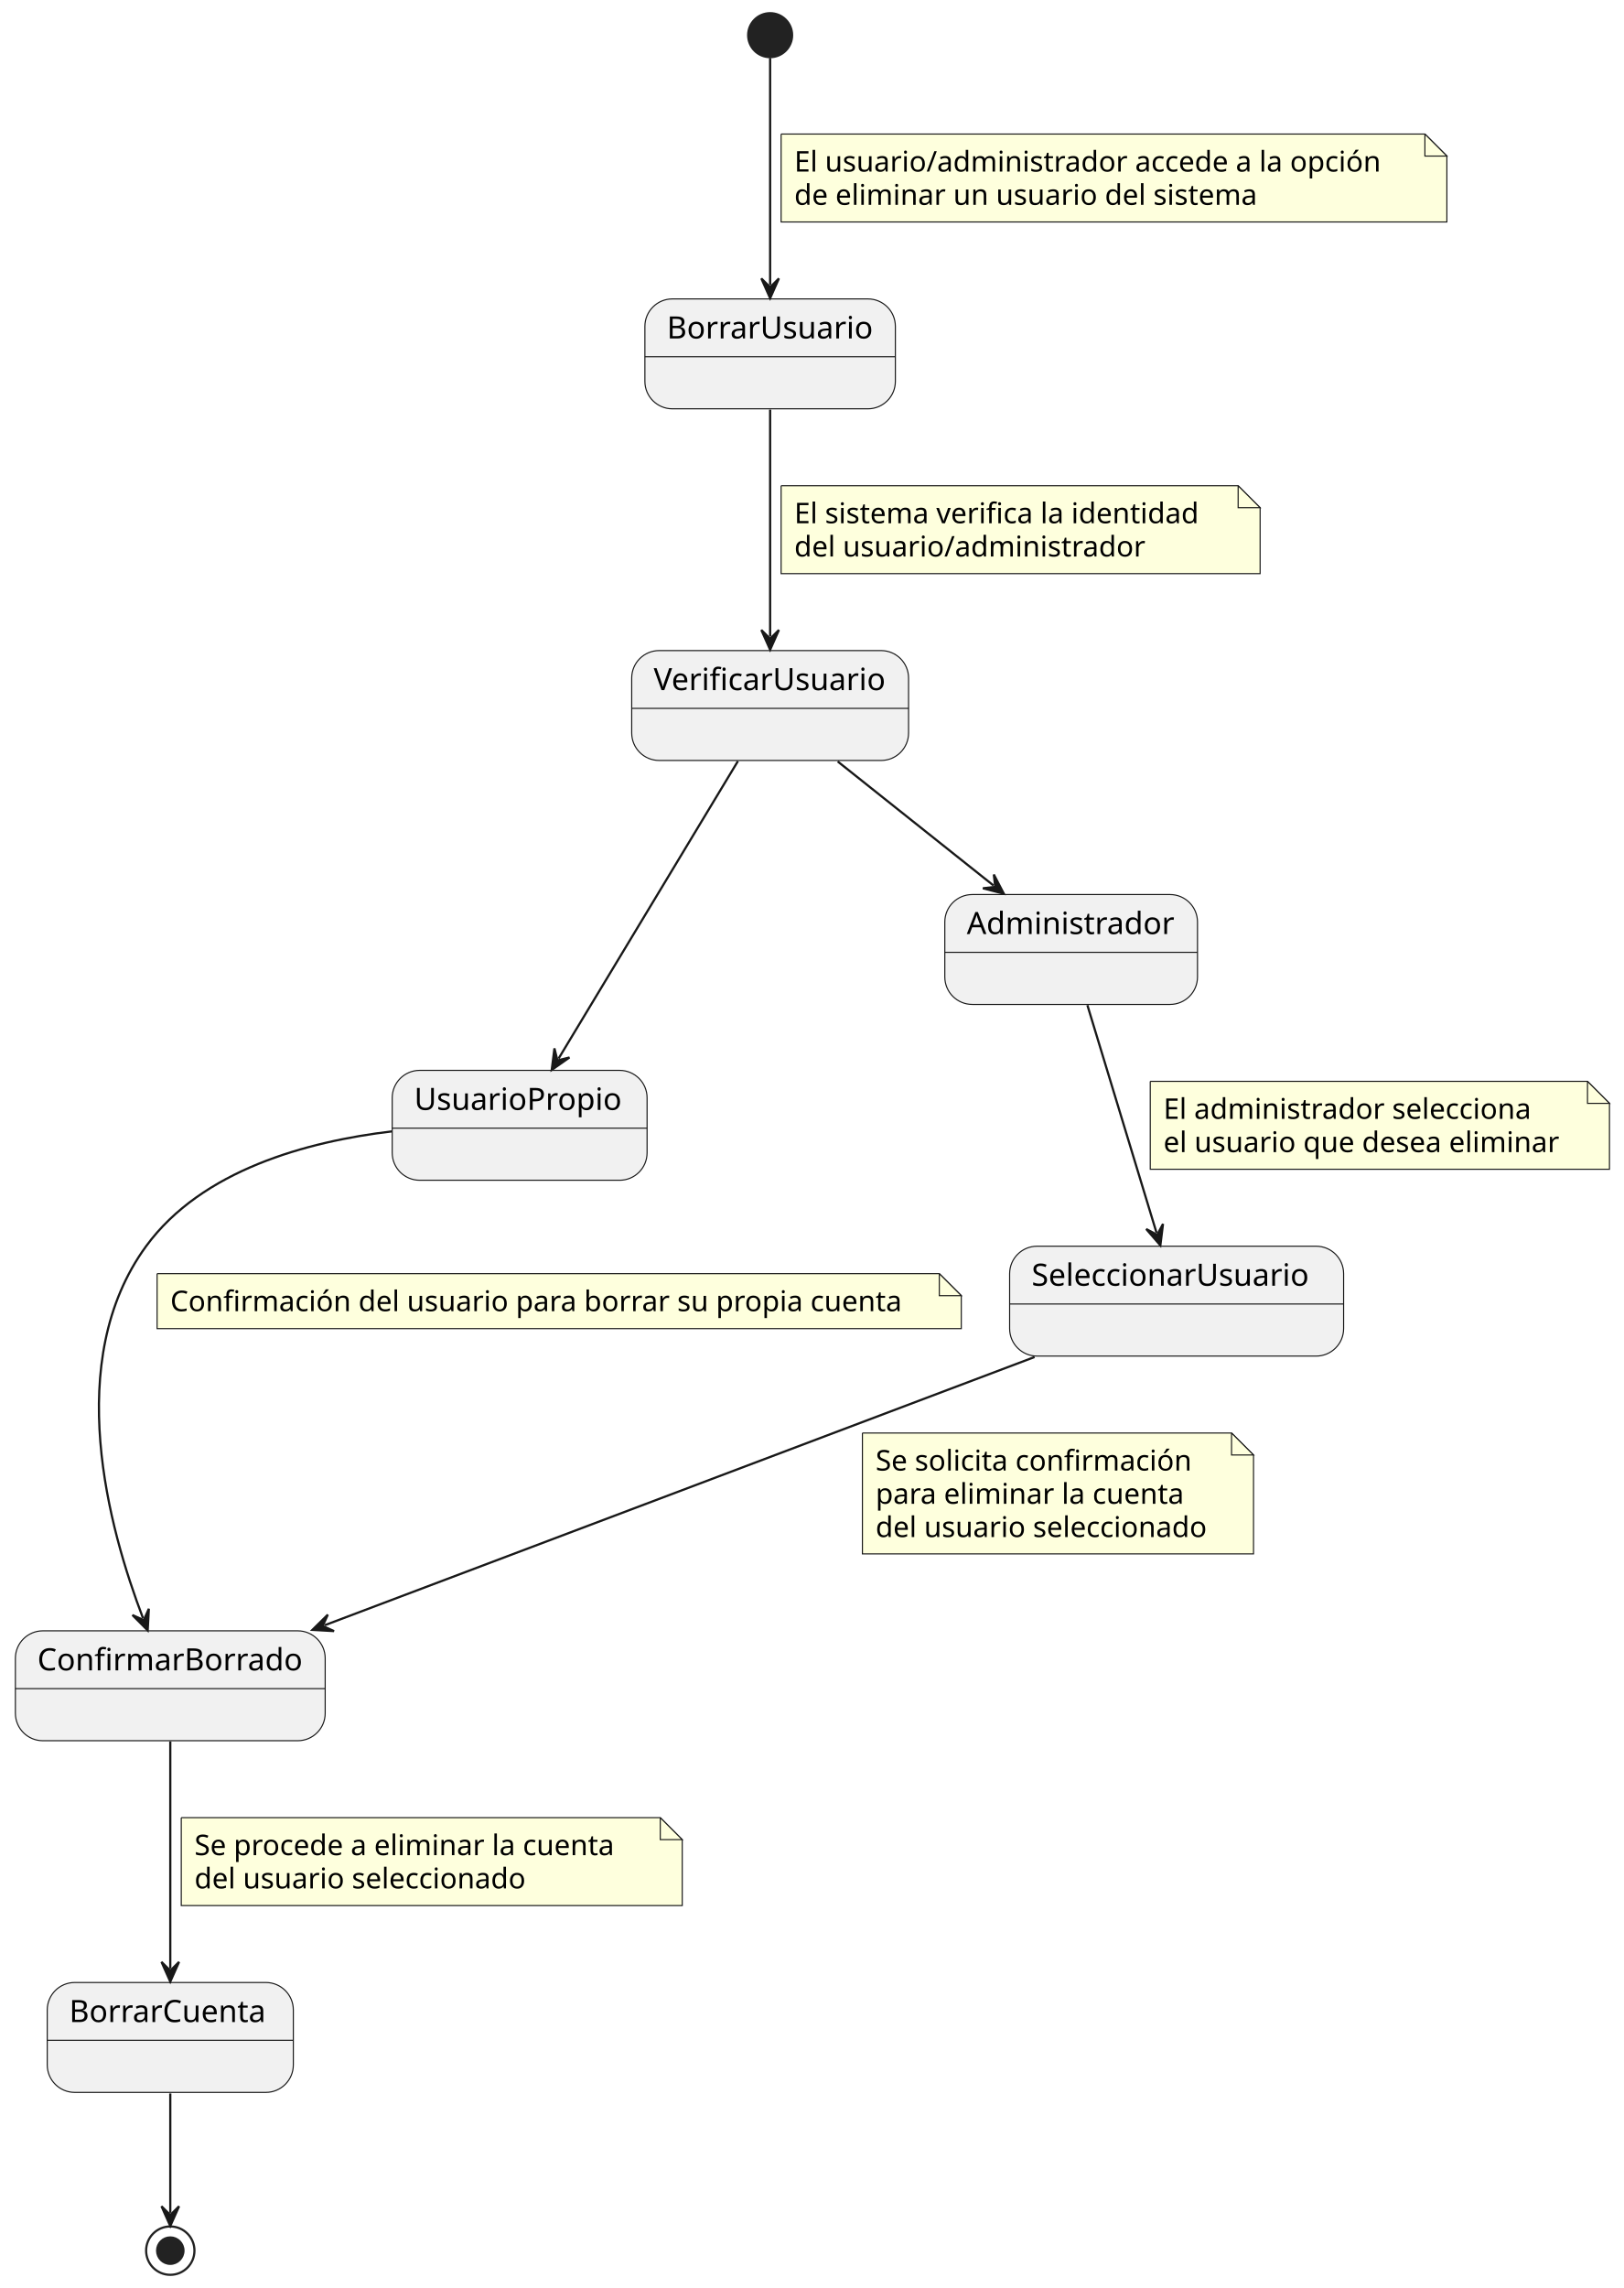
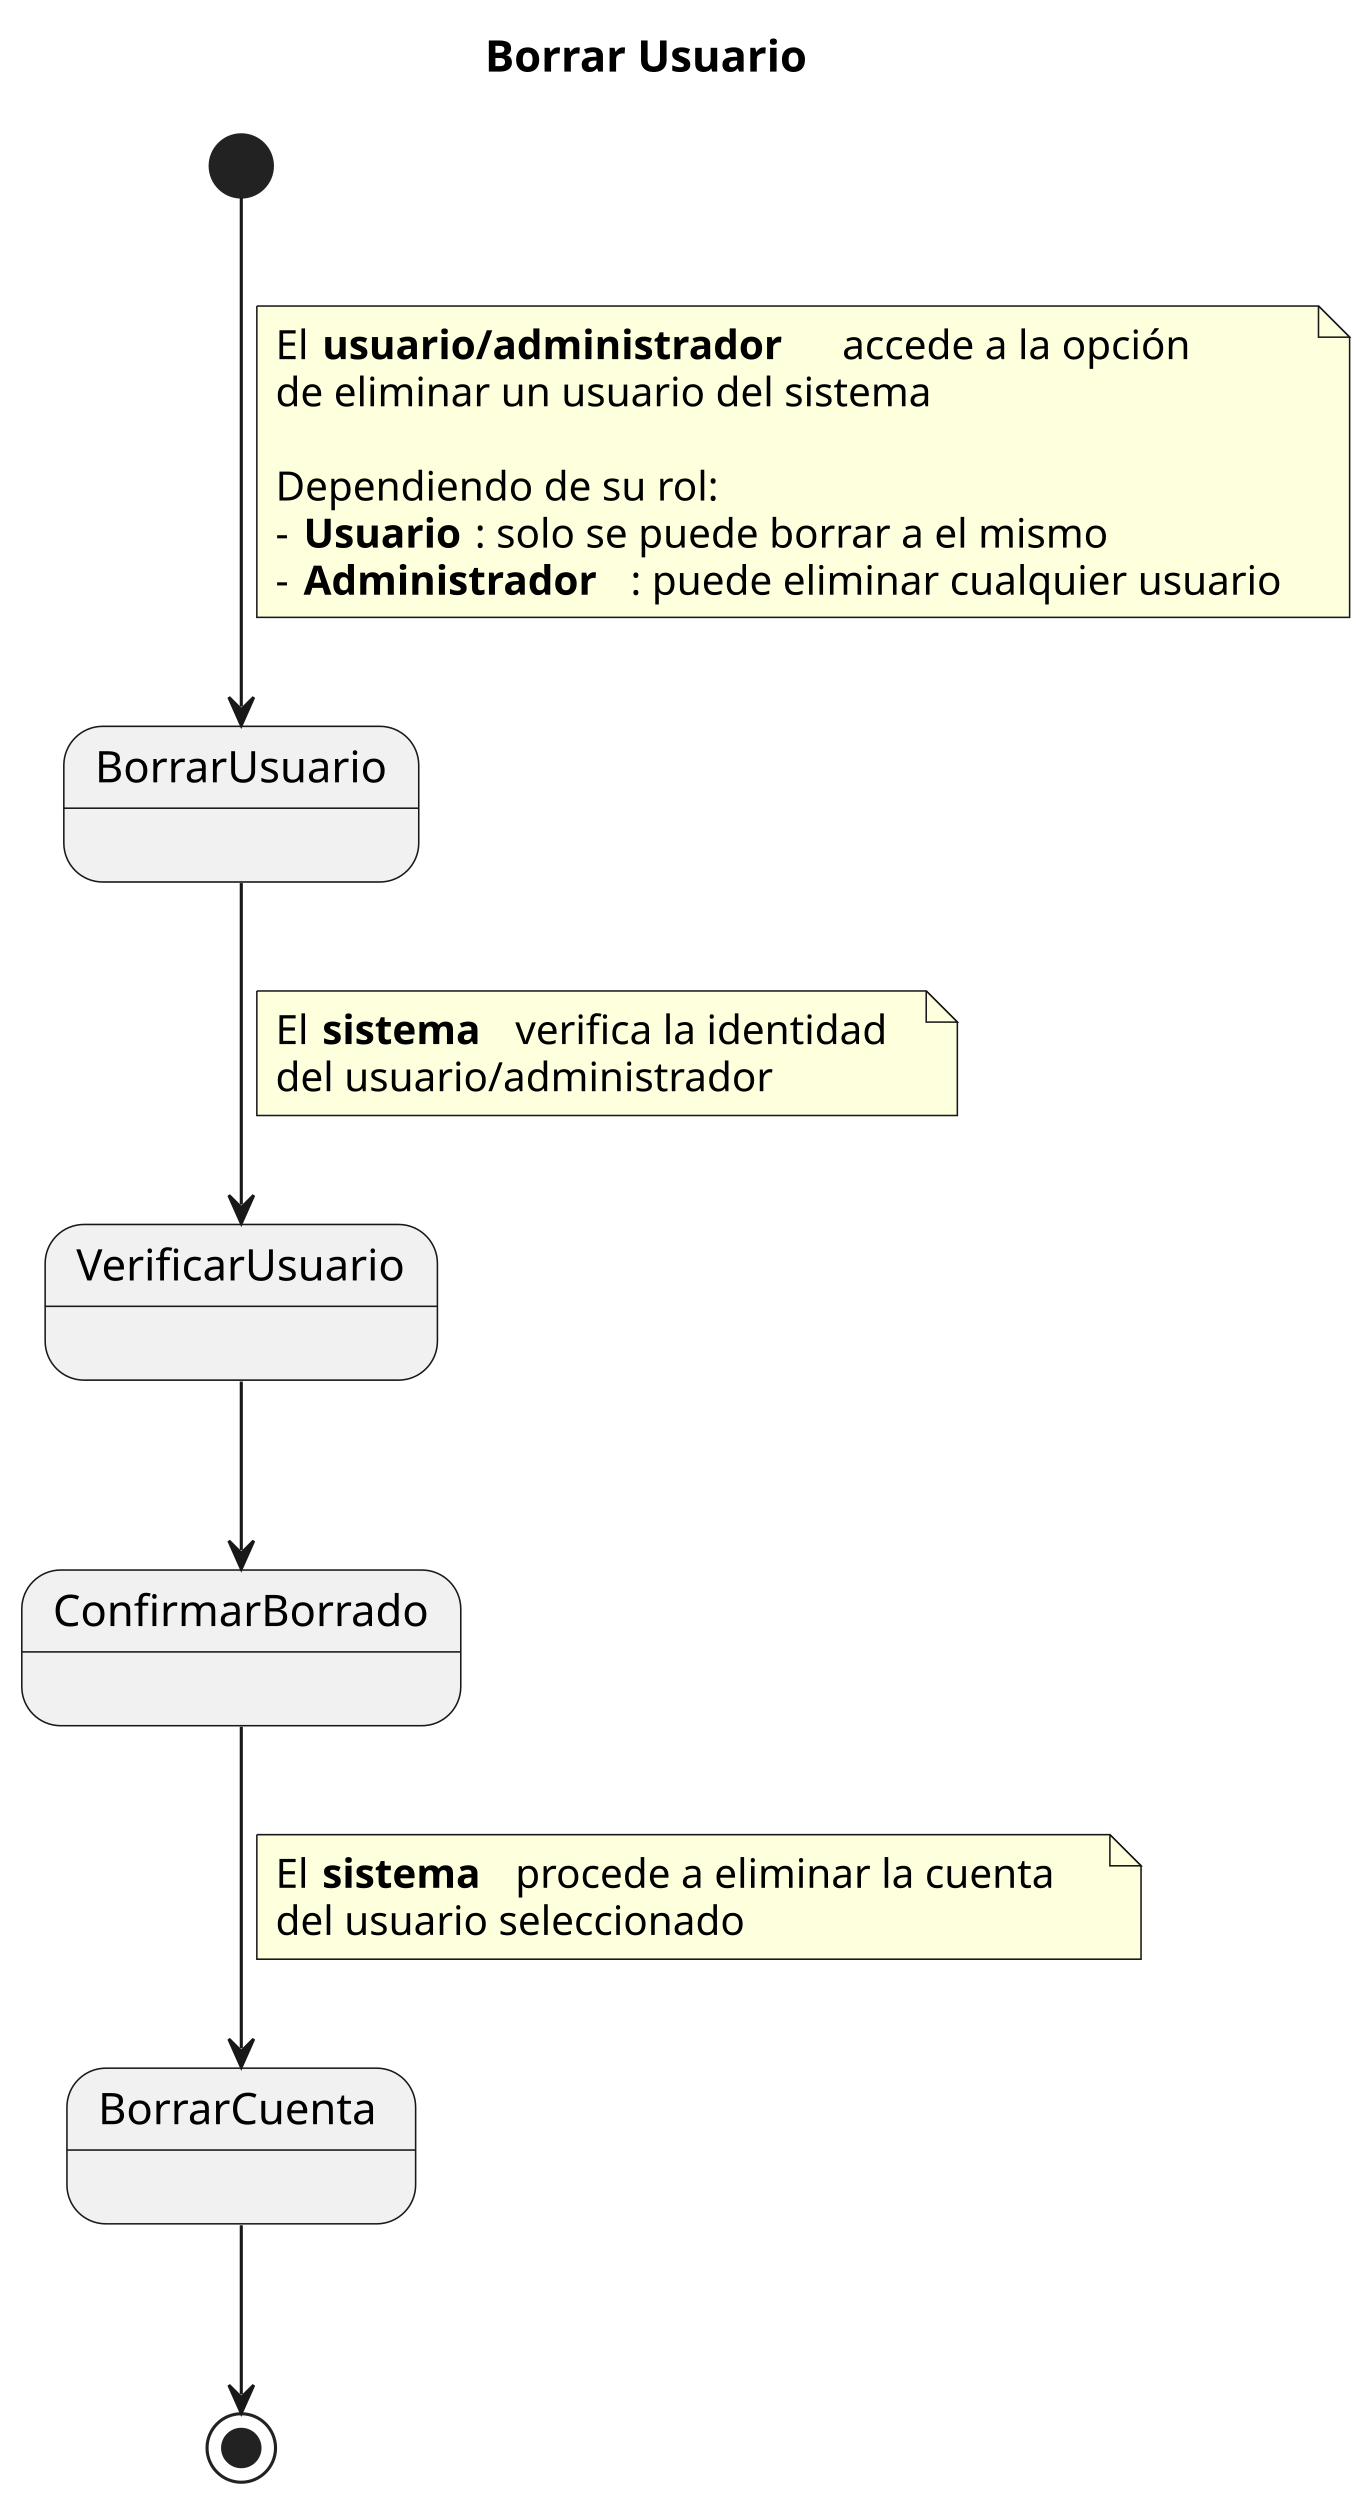
- <svg xmlns="http://www.w3.org/2000/svg" contentStyleType="text/css" height="1041px" preserveAspectRatio="none" style="width:739px;height:1041px;background:#FFFFFF;" version="1.1" viewBox="0 0 739 1041" width="739px" zoomAndPan="magnify">
+ <svg xmlns="http://www.w3.org/2000/svg" contentStyleType="text/css" height="803px" preserveAspectRatio="none" style="width:440px;height:803px;background:#FFFFFF;" version="1.1" viewBox="0 0 440 803" width="440px" zoomAndPan="magnify">
  <defs />
  <g>
-     <ellipse cx="350.5" cy="16" fill="#222222" rx="10" ry="10" style="stroke:#222222;stroke-width:1.0;" />
+     <text fill="#000000" font-family="sans-serif" font-size="14" font-weight="bold" lengthAdjust="spacing" textLength="115" x="155.75" y="22.995">Borrar Usuario</text>
+     <ellipse cx="77.5" cy="53.297" fill="#222222" rx="10" ry="10" style="stroke:#222222;stroke-width:1.0;" />
    <g id="BorrarUsuario">
-       <rect fill="#F1F1F1" height="50" rx="12.5" ry="12.5" style="stroke:#181818;stroke-width:0.5;" width="114" x="293.5" y="136" />
-       <line style="stroke:#181818;stroke-width:0.5;" x1="293.5" x2="407.5" y1="162.297" y2="162.297" />
-       <text fill="#000000" font-family="sans-serif" font-size="14" lengthAdjust="spacing" textLength="94" x="303.5" y="153.995">BorrarUsuario</text>
+       <rect fill="#F1F1F1" height="50" rx="12.5" ry="12.5" style="stroke:#181818;stroke-width:0.5;" width="114" x="20.5" y="233.297" />
+       <line style="stroke:#181818;stroke-width:0.5;" x1="20.5" x2="134.5" y1="259.594" y2="259.594" />
+       <text fill="#000000" font-family="sans-serif" font-size="14" lengthAdjust="spacing" textLength="94" x="30.5" y="251.292">BorrarUsuario</text>
    </g>
    <g id="VerificarUsuario">
-       <rect fill="#F1F1F1" height="50" rx="12.5" ry="12.5" style="stroke:#181818;stroke-width:0.5;" width="126" x="287.5" y="296" />
-       <line style="stroke:#181818;stroke-width:0.5;" x1="287.5" x2="413.5" y1="322.297" y2="322.297" />
-       <text fill="#000000" font-family="sans-serif" font-size="14" lengthAdjust="spacing" textLength="106" x="297.5" y="313.995">VerificarUsuario</text>
-     </g>
-     <g id="UsuarioPropio">
-       <rect fill="#F1F1F1" height="50" rx="12.5" ry="12.5" style="stroke:#181818;stroke-width:0.5;" width="116" x="178.5" y="487" />
-       <line style="stroke:#181818;stroke-width:0.5;" x1="178.5" x2="294.5" y1="513.297" y2="513.297" />
-       <text fill="#000000" font-family="sans-serif" font-size="14" lengthAdjust="spacing" textLength="96" x="188.5" y="504.995">UsuarioPropio</text>
-     </g>
-     <g id="Administrador">
-       <rect fill="#F1F1F1" height="50" rx="12.5" ry="12.5" style="stroke:#181818;stroke-width:0.5;" width="115" x="430" y="407" />
-       <line style="stroke:#181818;stroke-width:0.5;" x1="430" x2="545" y1="433.297" y2="433.297" />
-       <text fill="#000000" font-family="sans-serif" font-size="14" lengthAdjust="spacing" textLength="95" x="440" y="424.995">Administrador</text>
+       <rect fill="#F1F1F1" height="50" rx="12.5" ry="12.5" style="stroke:#181818;stroke-width:0.5;" width="126" x="14.5" y="393.297" />
+       <line style="stroke:#181818;stroke-width:0.5;" x1="14.5" x2="140.5" y1="419.594" y2="419.594" />
+       <text fill="#000000" font-family="sans-serif" font-size="14" lengthAdjust="spacing" textLength="106" x="24.5" y="411.292">VerificarUsuario</text>
    </g>
    <g id="ConfirmarBorrado">
-       <rect fill="#F1F1F1" height="50" rx="12.5" ry="12.5" style="stroke:#181818;stroke-width:0.5;" width="141" x="7" y="742" />
-       <line style="stroke:#181818;stroke-width:0.5;" x1="7" x2="148" y1="768.297" y2="768.297" />
-       <text fill="#000000" font-family="sans-serif" font-size="14" lengthAdjust="spacing" textLength="121" x="17" y="759.995">ConfirmarBorrado</text>
-     </g>
-     <g id="SeleccionarUsuario">
-       <rect fill="#F1F1F1" height="50" rx="12.5" ry="12.5" style="stroke:#181818;stroke-width:0.5;" width="152" x="459.5" y="567" />
-       <line style="stroke:#181818;stroke-width:0.5;" x1="459.5" x2="611.5" y1="593.297" y2="593.297" />
-       <text fill="#000000" font-family="sans-serif" font-size="14" lengthAdjust="spacing" textLength="132" x="469.5" y="584.995">SeleccionarUsuario</text>
+       <rect fill="#F1F1F1" height="50" rx="12.5" ry="12.5" style="stroke:#181818;stroke-width:0.5;" width="141" x="7" y="504.297" />
+       <line style="stroke:#181818;stroke-width:0.5;" x1="7" x2="148" y1="530.594" y2="530.594" />
+       <text fill="#000000" font-family="sans-serif" font-size="14" lengthAdjust="spacing" textLength="121" x="17" y="522.292">ConfirmarBorrado</text>
    </g>
    <g id="BorrarCuenta">
-       <rect fill="#F1F1F1" height="50" rx="12.5" ry="12.5" style="stroke:#181818;stroke-width:0.5;" width="112" x="21.5" y="902" />
-       <line style="stroke:#181818;stroke-width:0.5;" x1="21.5" x2="133.5" y1="928.297" y2="928.297" />
-       <text fill="#000000" font-family="sans-serif" font-size="14" lengthAdjust="spacing" textLength="92" x="31.5" y="919.995">BorrarCuenta</text>
+       <rect fill="#F1F1F1" height="50" rx="12.5" ry="12.5" style="stroke:#181818;stroke-width:0.5;" width="112" x="21.5" y="664.297" />
+       <line style="stroke:#181818;stroke-width:0.5;" x1="21.5" x2="133.5" y1="690.594" y2="690.594" />
+       <text fill="#000000" font-family="sans-serif" font-size="14" lengthAdjust="spacing" textLength="92" x="31.5" y="682.292">BorrarCuenta</text>
    </g>
-     <ellipse cx="77.5" cy="1024" fill="none" rx="11" ry="11" style="stroke:#222222;stroke-width:1.0;" />
-     <ellipse cx="77.5" cy="1024" fill="#222222" rx="6" ry="6" style="stroke:#222222;stroke-width:1.0;" />
+     <ellipse cx="77.5" cy="786.297" fill="none" rx="11" ry="11" style="stroke:#222222;stroke-width:1.0;" />
+     <ellipse cx="77.5" cy="786.297" fill="#222222" rx="6" ry="6" style="stroke:#222222;stroke-width:1.0;" />
    <g id="link_*start*_BorrarUsuario">
-       <path d="M350.5,26.38 C350.5,48.32 350.5,97.52 350.5,129.69 " fill="none" id="*start*-to-BorrarUsuario" style="stroke:#181818;stroke-width:1.0;" />
-       <polygon fill="#181818" points="350.5,135.69,354.5,126.69,350.5,130.69,346.5,126.69,350.5,135.69" style="stroke:#181818;stroke-width:1.0;" />
-       <path d="M355.5,61 L355.5,101 L658.5,101 L658.5,71 L648.5,61 L355.5,61 " fill="#FEFFDD" style="stroke:#181818;stroke-width:0.5;" />
-       <path d="M648.5,61 L648.5,71 L658.5,71 L648.5,61 " fill="#FEFFDD" style="stroke:#181818;stroke-width:0.5;" />
-       <text fill="#000000" font-family="sans-serif" font-size="13" lengthAdjust="spacing" textLength="278" x="361.5" y="78.067">El usuario/administrador accede a la opción</text>
-       <text fill="#000000" font-family="sans-serif" font-size="13" lengthAdjust="spacing" textLength="220" x="361.5" y="93.2">de eliminar un usuario del sistema</text>
+       <path d="M77.5,63.547 C77.5,93.407 77.5,181.917 77.5,226.957 " fill="none" id="*start*-to-BorrarUsuario" style="stroke:#181818;stroke-width:1.0;" />
+       <polygon fill="#181818" points="77.5,232.957,81.5,223.957,77.5,227.957,73.5,223.957,77.5,232.957" style="stroke:#181818;stroke-width:1.0;" />
+       <path d="M82.5,98.297 L82.5,198.297 L433.5,198.297 L433.5,108.297 L423.5,98.297 L82.5,98.297 " fill="#FEFFDD" style="stroke:#181818;stroke-width:0.5;" />
+       <path d="M423.5,98.297 L423.5,108.297 L433.5,108.297 L423.5,98.297 " fill="#FEFFDD" style="stroke:#181818;stroke-width:0.5;" />
+       <text fill="#000000" font-family="sans-serif" font-size="13" lengthAdjust="spacing" textLength="11" x="88.5" y="115.364">El</text>
+       <text fill="#000000" font-family="sans-serif" font-size="13" font-weight="bold" lengthAdjust="spacing" textLength="163" x="103.5" y="115.364">usuario/administrador</text>
+       <text fill="#000000" font-family="sans-serif" font-size="13" lengthAdjust="spacing" textLength="119" x="270.5" y="115.364">accede a la opción</text>
+       <text fill="#000000" font-family="sans-serif" font-size="13" lengthAdjust="spacing" textLength="220" x="88.5" y="130.497">de eliminar un usuario del sistema</text>
+       <text fill="#000000" font-family="sans-serif" font-size="13" lengthAdjust="spacing" textLength="4" x="88.5" y="145.629"> </text>
+       <text fill="#000000" font-family="sans-serif" font-size="13" lengthAdjust="spacing" textLength="148" x="88.5" y="160.762">Dependiendo de su rol:</text>
+       <text fill="#000000" font-family="sans-serif" font-size="13" lengthAdjust="spacing" textLength="5" x="88.5" y="175.895">-</text>
+       <text fill="#000000" font-family="sans-serif" font-size="13" font-weight="bold" lengthAdjust="spacing" textLength="55" x="97.5" y="175.895">Usuario</text>
+       <text fill="#000000" font-family="sans-serif" font-size="13" lengthAdjust="spacing" textLength="215" x="152.5" y="175.895">: solo se puede borrar a el mismo</text>
+       <text fill="#000000" font-family="sans-serif" font-size="13" lengthAdjust="spacing" textLength="5" x="88.5" y="191.028">-</text>
+       <text fill="#000000" font-family="sans-serif" font-size="13" font-weight="bold" lengthAdjust="spacing" textLength="105" x="97.5" y="191.028">Administrador</text>
+       <text fill="#000000" font-family="sans-serif" font-size="13" lengthAdjust="spacing" textLength="216" x="202.5" y="191.028">: puede eliminar cualquier usuario</text>
    </g>
    <g id="link_BorrarUsuario_VerificarUsuario">
-       <path d="M350.5,186.34 C350.5,216.03 350.5,259.93 350.5,289.63 " fill="none" id="BorrarUsuario-to-VerificarUsuario" style="stroke:#181818;stroke-width:1.0;" />
-       <polygon fill="#181818" points="350.5,295.63,354.5,286.63,350.5,290.63,346.5,286.63,350.5,295.63" style="stroke:#181818;stroke-width:1.0;" />
-       <path d="M355.5,221 L355.5,261 L573.5,261 L573.5,231 L563.5,221 L355.5,221 " fill="#FEFFDD" style="stroke:#181818;stroke-width:0.5;" />
-       <path d="M563.5,221 L563.5,231 L573.5,231 L563.5,221 " fill="#FEFFDD" style="stroke:#181818;stroke-width:0.5;" />
-       <text fill="#000000" font-family="sans-serif" font-size="13" lengthAdjust="spacing" textLength="193" x="361.5" y="238.067">El sistema verifica la identidad</text>
-       <text fill="#000000" font-family="sans-serif" font-size="13" lengthAdjust="spacing" textLength="163" x="361.5" y="253.2">del usuario/administrador</text>
+       <path d="M77.5,283.637 C77.5,313.327 77.5,357.227 77.5,386.927 " fill="none" id="BorrarUsuario-to-VerificarUsuario" style="stroke:#181818;stroke-width:1.0;" />
+       <polygon fill="#181818" points="77.5,392.927,81.5,383.927,77.5,387.927,73.5,383.927,77.5,392.927" style="stroke:#181818;stroke-width:1.0;" />
+       <path d="M82.5,318.297 L82.5,358.297 L307.5,358.297 L307.5,328.297 L297.5,318.297 L82.5,318.297 " fill="#FEFFDD" style="stroke:#181818;stroke-width:0.5;" />
+       <path d="M297.5,318.297 L297.5,328.297 L307.5,328.297 L297.5,318.297 " fill="#FEFFDD" style="stroke:#181818;stroke-width:0.5;" />
+       <text fill="#000000" font-family="sans-serif" font-size="13" lengthAdjust="spacing" textLength="11" x="88.5" y="335.364">El</text>
+       <text fill="#000000" font-family="sans-serif" font-size="13" font-weight="bold" lengthAdjust="spacing" textLength="58" x="103.5" y="335.364">sistema</text>
+       <text fill="#000000" font-family="sans-serif" font-size="13" lengthAdjust="spacing" textLength="123" x="165.5" y="335.364">verifica la identidad</text>
+       <text fill="#000000" font-family="sans-serif" font-size="13" lengthAdjust="spacing" textLength="163" x="88.5" y="350.497">del usuario/administrador</text>
    </g>
-     <g id="link_VerificarUsuario_UsuarioPropio">
-       <path d="M335.83,346.32 C313.94,382.61 276.07,445.403 254.21,481.633 " fill="none" id="VerificarUsuario-to-UsuarioPropio" style="stroke:#181818;stroke-width:1.0;" />
-       <polygon fill="#181818" points="251.11,486.77,259.184,481.13,253.693,482.489,252.335,476.998,251.11,486.77" style="stroke:#181818;stroke-width:1.0;" />
-     </g>
-     <g id="link_VerificarUsuario_Administrador">
-       <path d="M381.25,346.46 C403.81,364.41 429.624,384.955 452.164,402.885 " fill="none" id="VerificarUsuario-to-Administrador" style="stroke:#181818;stroke-width:1.0;" />
-       <polygon fill="#181818" points="456.86,406.62,452.307,397.887,452.947,403.507,447.327,404.148,456.86,406.62" style="stroke:#181818;stroke-width:1.0;" />
-     </g>
-     <g id="link_UsuarioPropio_ConfirmarBorrado">
-       <path d="M178.36,514.76 C139.85,519.33 91.92,532.26 66.5,567 C28.3,619.22 49.631,695.724 65.071,736.194 " fill="none" id="UsuarioPropio-to-ConfirmarBorrado" style="stroke:#181818;stroke-width:1.0;" />
-       <polygon fill="#181818" points="67.21,741.8,67.739,731.965,65.428,737.128,60.265,734.817,67.21,741.8" style="stroke:#181818;stroke-width:1.0;" />
-       <path d="M71.5,579.5 L71.5,604.5 L437.5,604.5 L437.5,589.5 L427.5,579.5 L71.5,579.5 " fill="#FEFFDD" style="stroke:#181818;stroke-width:0.5;" />
-       <path d="M427.5,579.5 L427.5,589.5 L437.5,589.5 L427.5,579.5 " fill="#FEFFDD" style="stroke:#181818;stroke-width:0.5;" />
-       <text fill="#000000" font-family="sans-serif" font-size="13" lengthAdjust="spacing" textLength="345" x="77.5" y="596.567">Confirmación del usuario para borrar su propia cuenta</text>
-     </g>
-     <g id="link_Administrador_SeleccionarUsuario">
-       <path d="M494.89,457.34 C503.91,487.03 517.325,531.189 526.355,560.889 " fill="none" id="Administrador-to-SeleccionarUsuario" style="stroke:#181818;stroke-width:1.0;" />
-       <polygon fill="#181818" points="528.1,566.63,529.309,556.856,526.645,561.846,521.655,559.183,528.1,566.63" style="stroke:#181818;stroke-width:1.0;" />
-       <path d="M523.5,492 L523.5,532 L732.5,532 L732.5,502 L722.5,492 L523.5,492 " fill="#FEFFDD" style="stroke:#181818;stroke-width:0.5;" />
-       <path d="M722.5,492 L722.5,502 L732.5,502 L722.5,492 " fill="#FEFFDD" style="stroke:#181818;stroke-width:0.5;" />
-       <text fill="#000000" font-family="sans-serif" font-size="13" lengthAdjust="spacing" textLength="175" x="529.5" y="509.067">El administrador selecciona</text>
-       <text fill="#000000" font-family="sans-serif" font-size="13" lengthAdjust="spacing" textLength="188" x="529.5" y="524.2">el usuario que desea eliminar</text>
-     </g>
-     <g id="link_SeleccionarUsuario_ConfirmarBorrado">
-       <path d="M470.85,617.42 C383.69,650.34 234.993,706.51 147.803,739.44 " fill="none" id="SeleccionarUsuario-to-ConfirmarBorrado" style="stroke:#181818;stroke-width:1.0;" />
-       <polygon fill="#181818" points="142.19,741.56,152.023,742.122,146.868,739.793,149.196,734.638,142.19,741.56" style="stroke:#181818;stroke-width:1.0;" />
-       <path d="M392.5,652 L392.5,707 L570.5,707 L570.5,662 L560.5,652 L392.5,652 " fill="#FEFFDD" style="stroke:#181818;stroke-width:0.5;" />
-       <path d="M560.5,652 L560.5,662 L570.5,662 L560.5,652 " fill="#FEFFDD" style="stroke:#181818;stroke-width:0.5;" />
-       <text fill="#000000" font-family="sans-serif" font-size="13" lengthAdjust="spacing" textLength="151" x="398.5" y="669.067">Se solicita confirmación</text>
-       <text fill="#000000" font-family="sans-serif" font-size="13" lengthAdjust="spacing" textLength="147" x="398.5" y="684.2">para eliminar la cuenta</text>
-       <text fill="#000000" font-family="sans-serif" font-size="13" lengthAdjust="spacing" textLength="157" x="398.5" y="699.332">del usuario seleccionado</text>
+     <g id="link_VerificarUsuario_ConfirmarBorrado">
+       <path d="M77.5,443.757 C77.5,461.707 77.5,479.987 77.5,497.917 " fill="none" id="VerificarUsuario-to-ConfirmarBorrado" style="stroke:#181818;stroke-width:1.0;" />
+       <polygon fill="#181818" points="77.5,503.917,81.5,494.917,77.5,498.917,73.5,494.917,77.5,503.917" style="stroke:#181818;stroke-width:1.0;" />
    </g>
    <g id="link_ConfirmarBorrado_BorrarCuenta">
-       <path d="M77.5,792.34 C77.5,822.03 77.5,865.93 77.5,895.63 " fill="none" id="ConfirmarBorrado-to-BorrarCuenta" style="stroke:#181818;stroke-width:1.0;" />
-       <polygon fill="#181818" points="77.5,901.63,81.5,892.63,77.5,896.63,73.5,892.63,77.5,901.63" style="stroke:#181818;stroke-width:1.0;" />
-       <path d="M82.5,827 L82.5,867 L310.5,867 L310.5,837 L300.5,827 L82.5,827 " fill="#FEFFDD" style="stroke:#181818;stroke-width:0.5;" />
-       <path d="M300.5,827 L300.5,837 L310.5,837 L300.5,827 " fill="#FEFFDD" style="stroke:#181818;stroke-width:0.5;" />
-       <text fill="#000000" font-family="sans-serif" font-size="13" lengthAdjust="spacing" textLength="203" x="88.5" y="844.067">Se procede a eliminar la cuenta</text>
-       <text fill="#000000" font-family="sans-serif" font-size="13" lengthAdjust="spacing" textLength="157" x="88.5" y="859.2">del usuario seleccionado</text>
+       <path d="M77.5,554.637 C77.5,584.327 77.5,628.227 77.5,657.927 " fill="none" id="ConfirmarBorrado-to-BorrarCuenta" style="stroke:#181818;stroke-width:1.0;" />
+       <polygon fill="#181818" points="77.5,663.927,81.5,654.927,77.5,658.927,73.5,654.927,77.5,663.927" style="stroke:#181818;stroke-width:1.0;" />
+       <path d="M82.5,589.297 L82.5,629.297 L366.5,629.297 L366.5,599.297 L356.5,589.297 L82.5,589.297 " fill="#FEFFDD" style="stroke:#181818;stroke-width:0.5;" />
+       <path d="M356.5,589.297 L356.5,599.297 L366.5,599.297 L356.5,589.297 " fill="#FEFFDD" style="stroke:#181818;stroke-width:0.5;" />
+       <text fill="#000000" font-family="sans-serif" font-size="13" lengthAdjust="spacing" textLength="11" x="88.5" y="606.364">El</text>
+       <text fill="#000000" font-family="sans-serif" font-size="13" font-weight="bold" lengthAdjust="spacing" textLength="58" x="103.5" y="606.364">sistema</text>
+       <text fill="#000000" font-family="sans-serif" font-size="13" lengthAdjust="spacing" textLength="182" x="165.5" y="606.364">procede a eliminar la cuenta</text>
+       <text fill="#000000" font-family="sans-serif" font-size="13" lengthAdjust="spacing" textLength="157" x="88.5" y="621.497">del usuario seleccionado</text>
    </g>
    <g id="link_BorrarCuenta_*end*">
-       <path d="M77.5,952.46 C77.5,972.04 77.5,992.49 77.5,1006.8 " fill="none" id="BorrarCuenta-to-*end*" style="stroke:#181818;stroke-width:1.0;" />
-       <polygon fill="#181818" points="77.5,1012.8,81.5,1003.8,77.5,1007.8,73.5,1003.8,77.5,1012.8" style="stroke:#181818;stroke-width:1.0;" />
+       <path d="M77.5,714.757 C77.5,734.337 77.5,754.787 77.5,769.097 " fill="none" id="BorrarCuenta-to-*end*" style="stroke:#181818;stroke-width:1.0;" />
+       <polygon fill="#181818" points="77.5,775.097,81.5,766.097,77.5,770.097,73.5,766.097,77.5,775.097" style="stroke:#181818;stroke-width:1.0;" />
    </g>
  </g>
</svg>
